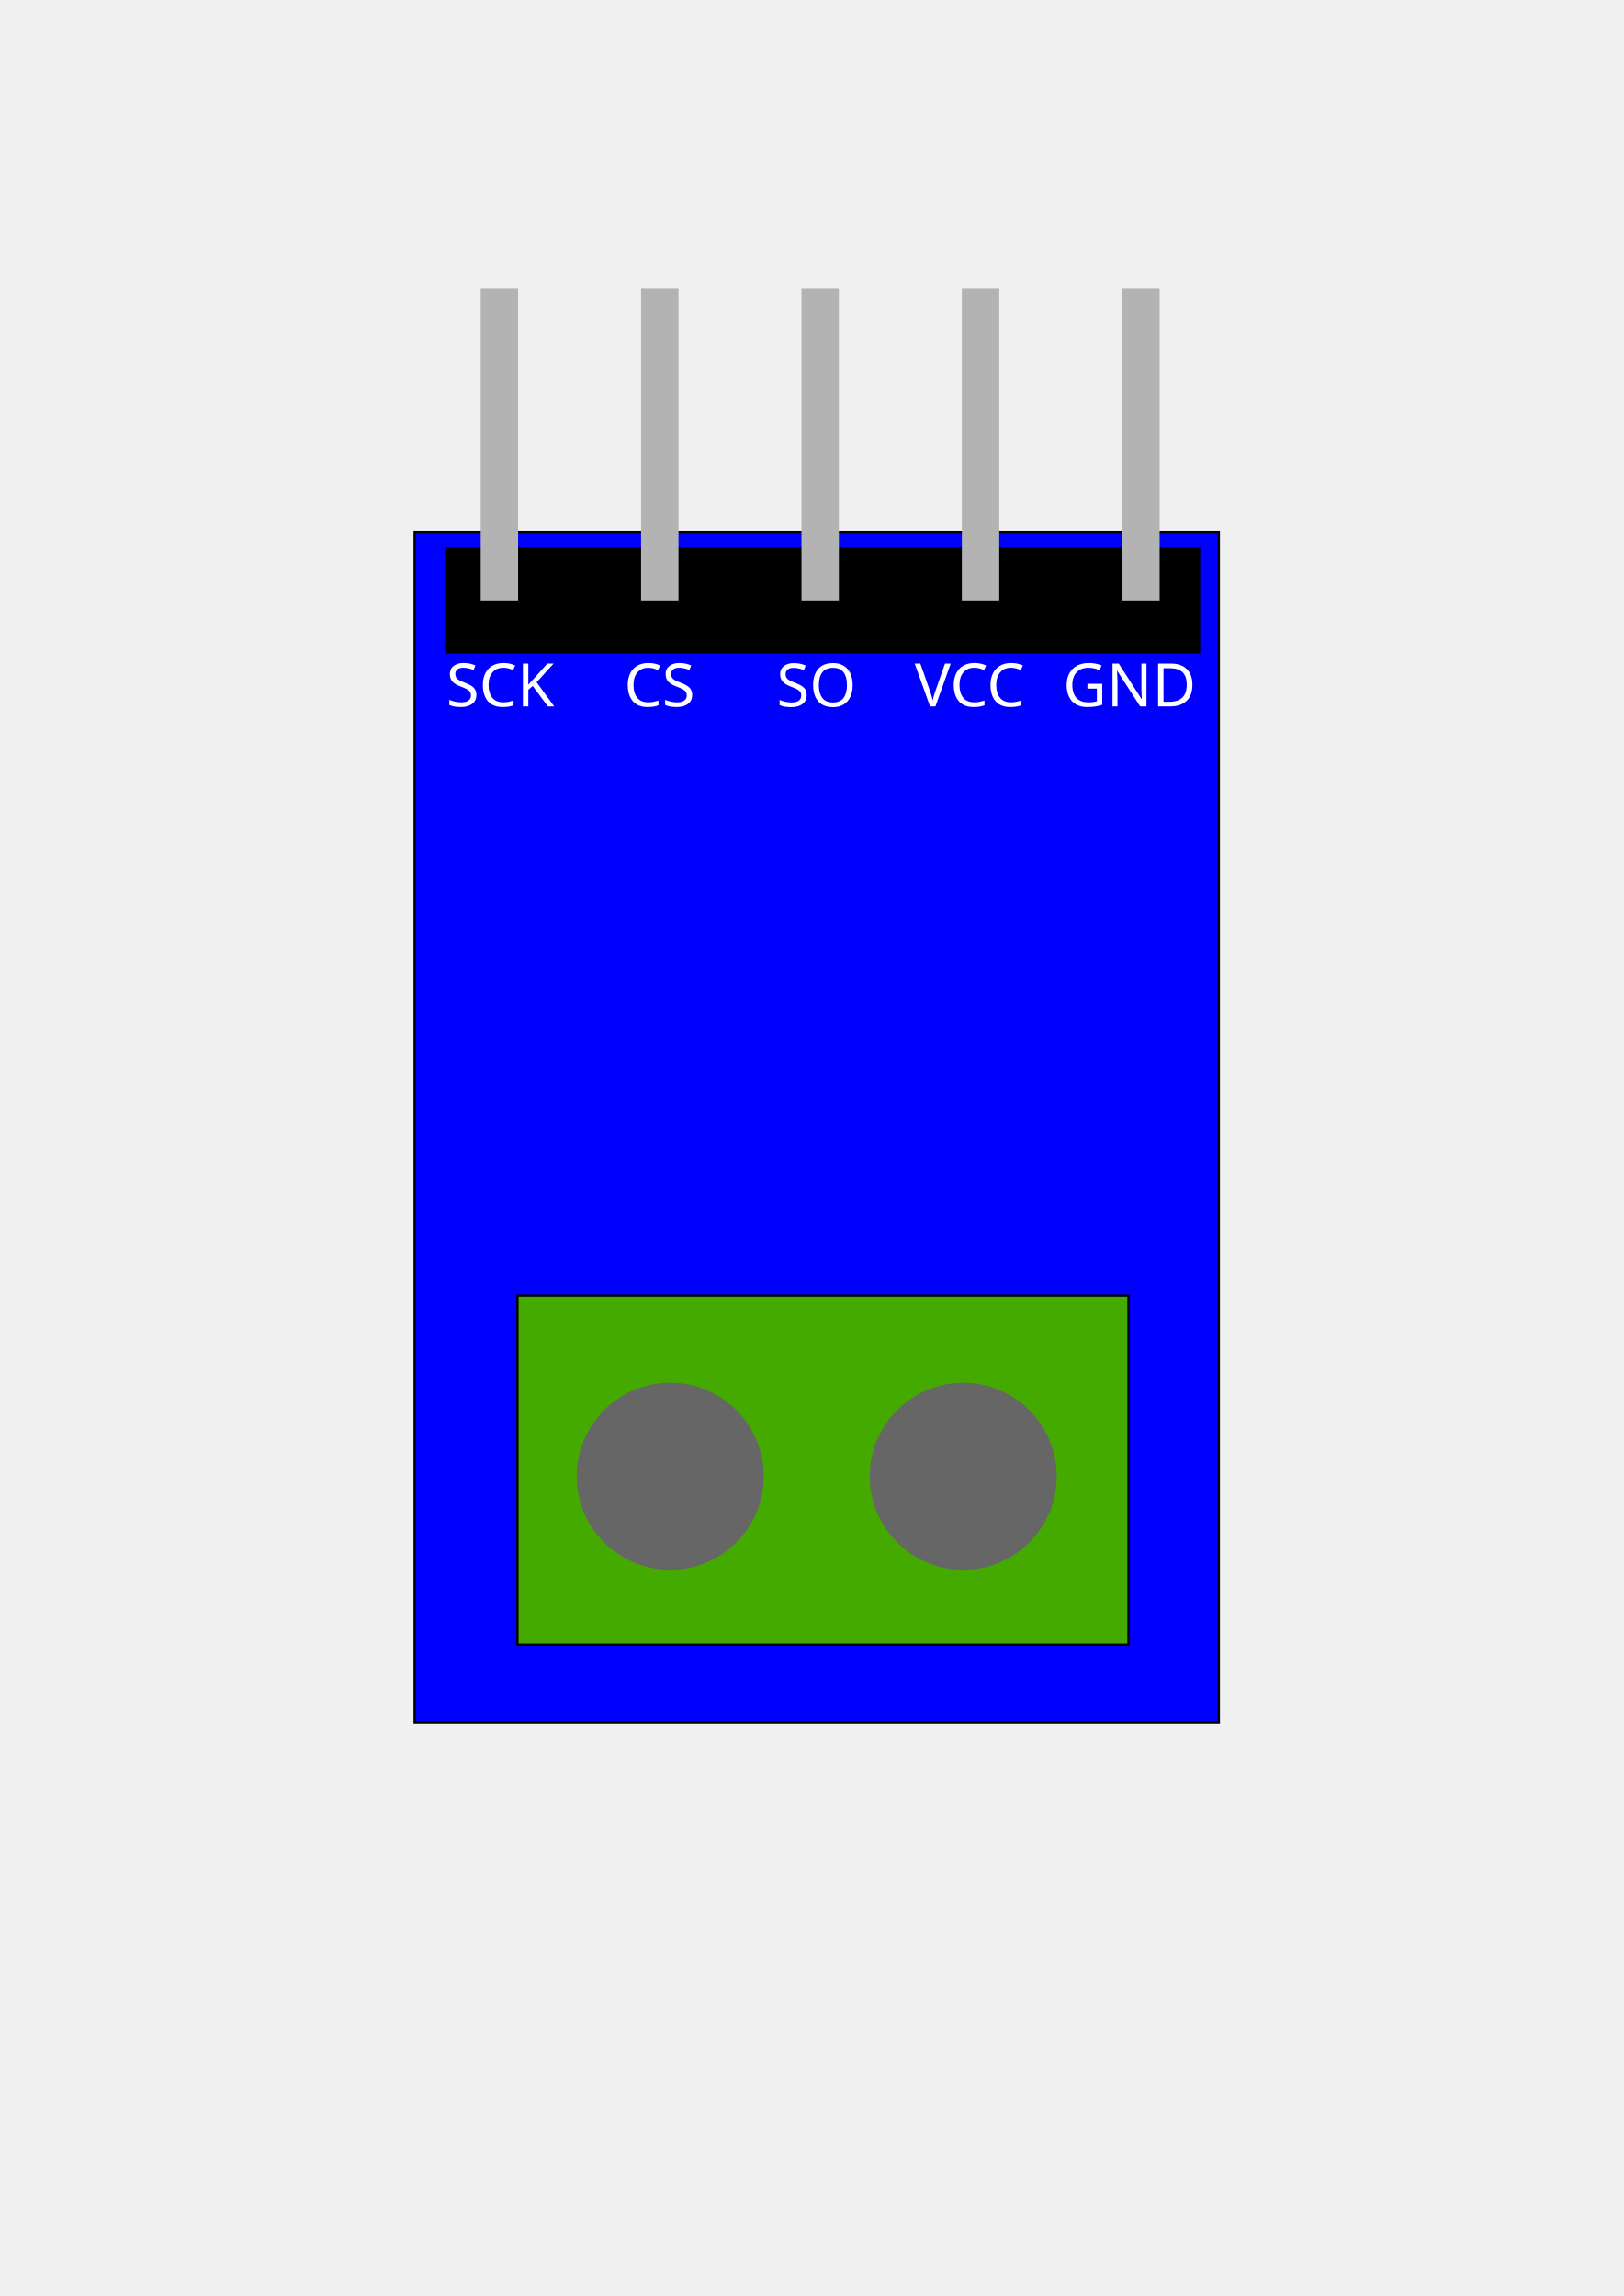
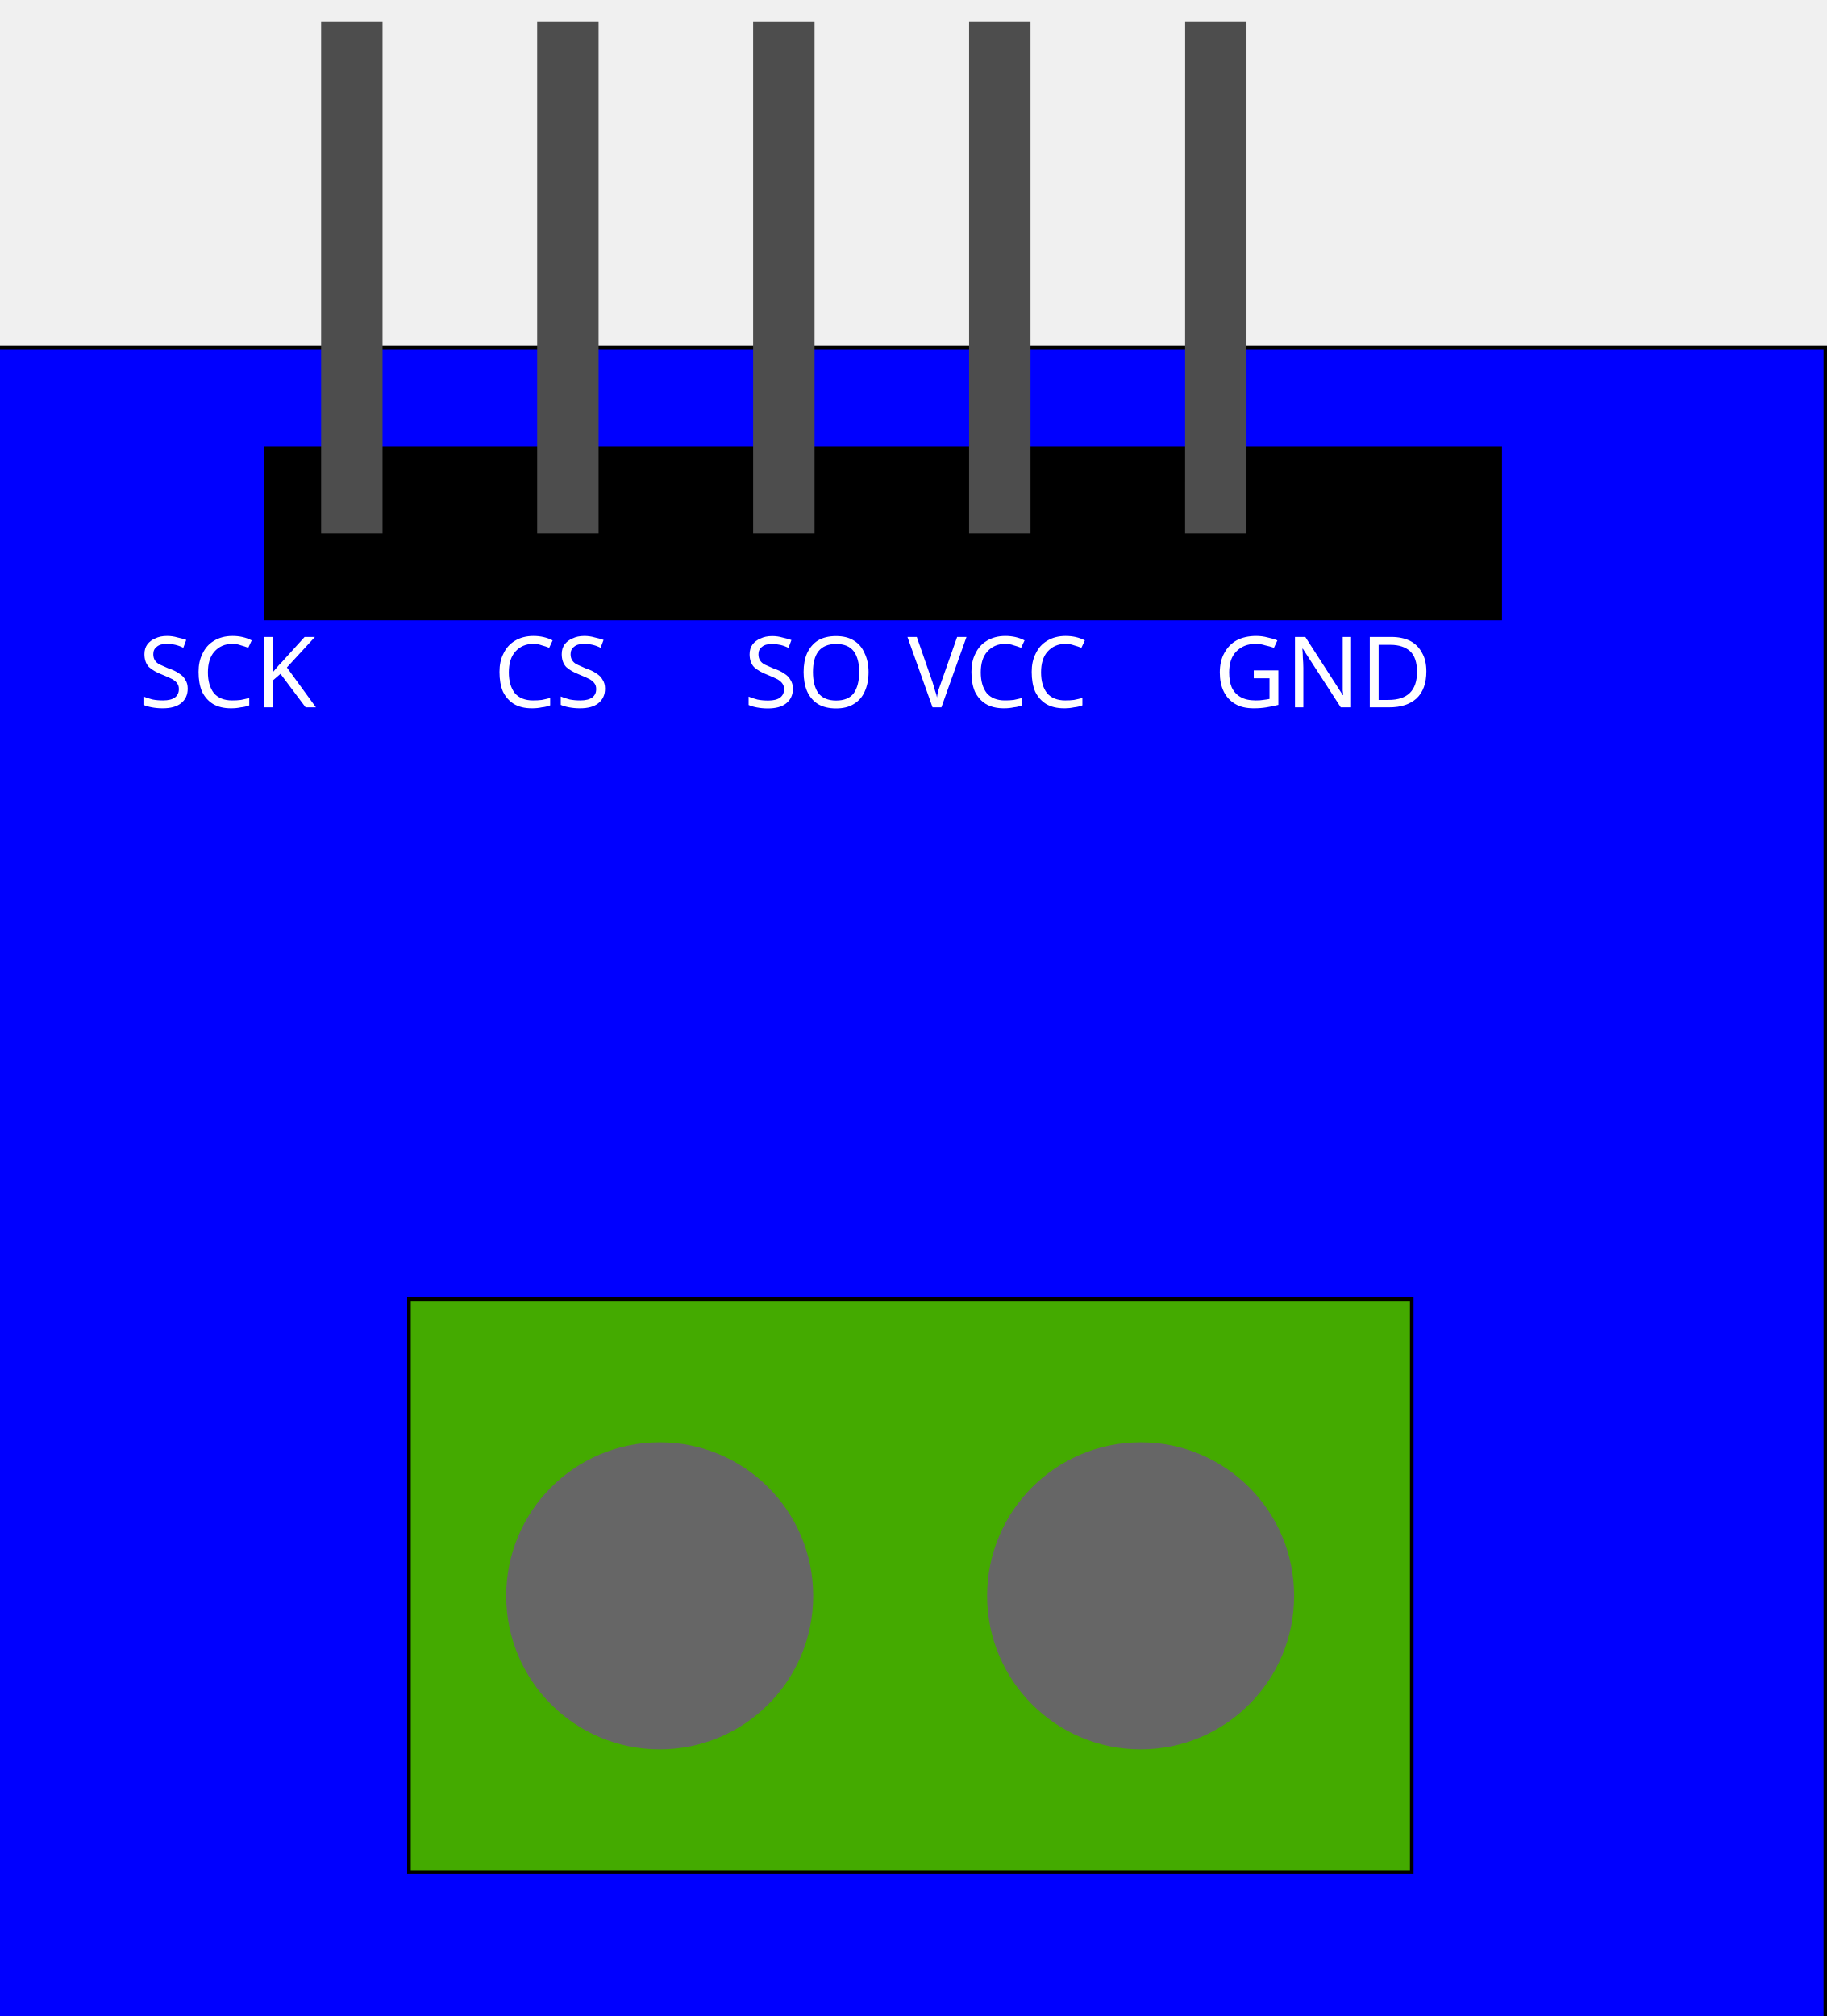
- <svg xmlns="http://www.w3.org/2000/svg" width="210mm" height="297mm" viewBox="0 0 744.094 1052.362" id="svg2" version="1.1">
-   <defs id="defs4" />
-   <g id="layer1">
-     <rect style="fill:#0000ff;fill-rule:evenodd;stroke:#000000;stroke-width:1px;stroke-linecap:butt;stroke-linejoin:miter;stroke-opacity:1" id="rect3336" width="368.571" height="545.714" x="190" y="243.791" />
-     <rect style="fill:#44aa00;fill-rule:evenodd;stroke:#000000;stroke-width:1px;stroke-linecap:butt;stroke-linejoin:miter;stroke-opacity:1" id="rect3338" width="280" height="160" x="237.143" y="593.791" />
-     <circle style="fill:#666666" id="path3344" cx="307.143" cy="-676.648" r="42.857" transform="scale(1,-1)" />
-     <circle style="fill:#666666" id="path3344-2" cx="441.429" cy="-676.648" r="42.857" transform="scale(1,-1)" />
-     <text xml:space="preserve" style="font-style:normal;font-weight:normal;font-size:40px;line-height:125%;font-family:sans-serif;letter-spacing:0px;word-spacing:0px;fill:#ffffff;fill-opacity:1;stroke:none;stroke-width:1px;stroke-linecap:butt;stroke-linejoin:miter;stroke-opacity:1" x="487.143" y="323.788" id="text3361">
-       <tspan id="tspan3363" x="487.143" y="323.788" style="font-size:27.5px">GND</tspan>
+ <svg xmlns="http://www.w3.org/2000/svg" width="58" height="64" viewBox="0 0 58 64">
+   <g transform="translate(0 -988.362)">
+     <path fill="#00f" fill-rule="evenodd" stroke="#000" stroke-width=".124" d="M-.218 999.398h58.18v53.327H-.218z" />
+     <path fill="#4a0" fill-rule="evenodd" stroke="#000" stroke-width=".114" d="M12.985 1029.602h31.84v18.195h-31.84z" />
+     <circle cx="20.946" cy="-1039.024" r="4.874" fill="#666" transform="scale(1 -1)" />
+     <circle cx="36.216" cy="-1039.024" r="4.874" fill="#666" transform="scale(1 -1)" />
+     <text x="38.543" y="1010.815" fill="#fff" style="line-height:125%" font-size="4.549" font-family="sans-serif" letter-spacing="0" word-spacing="0">
+       <tspan x="38.543" y="1010.815" font-size="3.127">GND</tspan>
    </text>
-     <rect style="fill:#000000" id="rect3365" width="345.714" height="48.571" x="204.286" y="250.934" />
-     <rect style="fill:#b3b3b3" id="rect3367" width="17.143" height="142.857" x="220.286" y="132.362" />
-     <rect style="fill:#b3b3b3" id="rect3367-1" width="17.143" height="142.857" x="293.786" y="132.362" />
-     <rect style="fill:#b3b3b3" id="rect3367-1-6" width="17.143" height="142.857" x="440.786" y="132.362" />
-     <rect style="fill:#b3b3b3" id="rect3367-1-8" width="17.143" height="142.857" x="514.286" y="132.362" />
-     <text xml:space="preserve" style="font-style:normal;font-weight:normal;font-size:40px;line-height:125%;font-family:sans-serif;letter-spacing:0px;word-spacing:0px;fill:#ffffff;fill-opacity:1;stroke:none;stroke-width:1px;stroke-linecap:butt;stroke-linejoin:miter;stroke-opacity:1" x="355.861" y="323.841" id="text3361-3">
-       <tspan id="tspan3363-3" x="355.861" y="323.841" style="font-size:27.5px">SO</tspan>
+     <path d="M8.377 1002.53H47.69v5.523H8.378z" />
+     <path fill="#4d4d4d" d="M10.196 989.047h1.95v16.245h-1.95zm6.86 0h1.95v16.245h-1.95zm13.714 0h1.95v16.245h-1.95zm6.86 0h1.948v16.245h-1.95z" />
+     <text x="23.614" y="1010.821" fill="#fff" style="line-height:125%" font-size="4.549" font-family="sans-serif" letter-spacing="0" word-spacing="0">
+       <tspan x="23.614" y="1010.821" font-size="3.127">SO</tspan>
    </text>
-     <text xml:space="preserve" style="font-style:normal;font-weight:normal;font-size:40px;line-height:125%;font-family:sans-serif;letter-spacing:0px;word-spacing:0px;fill:#ffffff;fill-opacity:1;stroke:none;stroke-width:1px;stroke-linecap:butt;stroke-linejoin:miter;stroke-opacity:1" x="286.008" y="323.788" id="text3361-8">
-       <tspan id="tspan3363-6" x="286.008" y="323.788" style="font-size:27.5px">CS</tspan>
+     <text x="15.67" y="1010.815" fill="#fff" style="line-height:125%" font-size="4.549" font-family="sans-serif" letter-spacing="0" word-spacing="0">
+       <tspan x="15.67" y="1010.815" font-size="3.127">CS</tspan>
    </text>
-     <text xml:space="preserve" style="font-style:normal;font-weight:normal;font-size:40px;line-height:125%;font-family:sans-serif;letter-spacing:0px;word-spacing:0px;fill:#ffffff;fill-opacity:1;stroke:none;stroke-width:1px;stroke-linecap:butt;stroke-linejoin:miter;stroke-opacity:1" x="204.492" y="323.788" id="text3361-0">
-       <tspan id="tspan3363-7" x="204.492" y="323.788" style="font-size:27.5px">SCK</tspan>
+     <text x="4.4" y="1010.815" fill="#fff" style="line-height:125%" font-size="4.549" font-family="sans-serif" letter-spacing="0" word-spacing="0">
+       <tspan x="4.4" y="1010.815" font-size="3.127">SCK</tspan>
    </text>
-     <rect style="fill:#b3b3b3" id="rect3367-1-4" width="17.143" height="142.857" x="367.286" y="132.362" />
-     <text xml:space="preserve" style="font-style:normal;font-weight:normal;font-size:40px;line-height:125%;font-family:sans-serif;letter-spacing:0px;word-spacing:0px;fill:#ffffff;fill-opacity:1;stroke:none;stroke-width:1px;stroke-linecap:butt;stroke-linejoin:miter;stroke-opacity:1" x="419.182" y="323.788" id="text3361-3-8">
-       <tspan id="tspan3363-3-0" x="419.182" y="323.788" style="font-size:27.5px">VCC</tspan>
+     <path fill="#4d4d4d" d="M23.913 989.047h1.95v16.245h-1.95z" />
+     <text x="28.814" y="1010.815" fill="#fff" style="line-height:125%" font-size="4.549" font-family="sans-serif" letter-spacing="0" word-spacing="0">
+       <tspan x="28.814" y="1010.815" font-size="3.127">VCC</tspan>
    </text>
  </g>
</svg>
